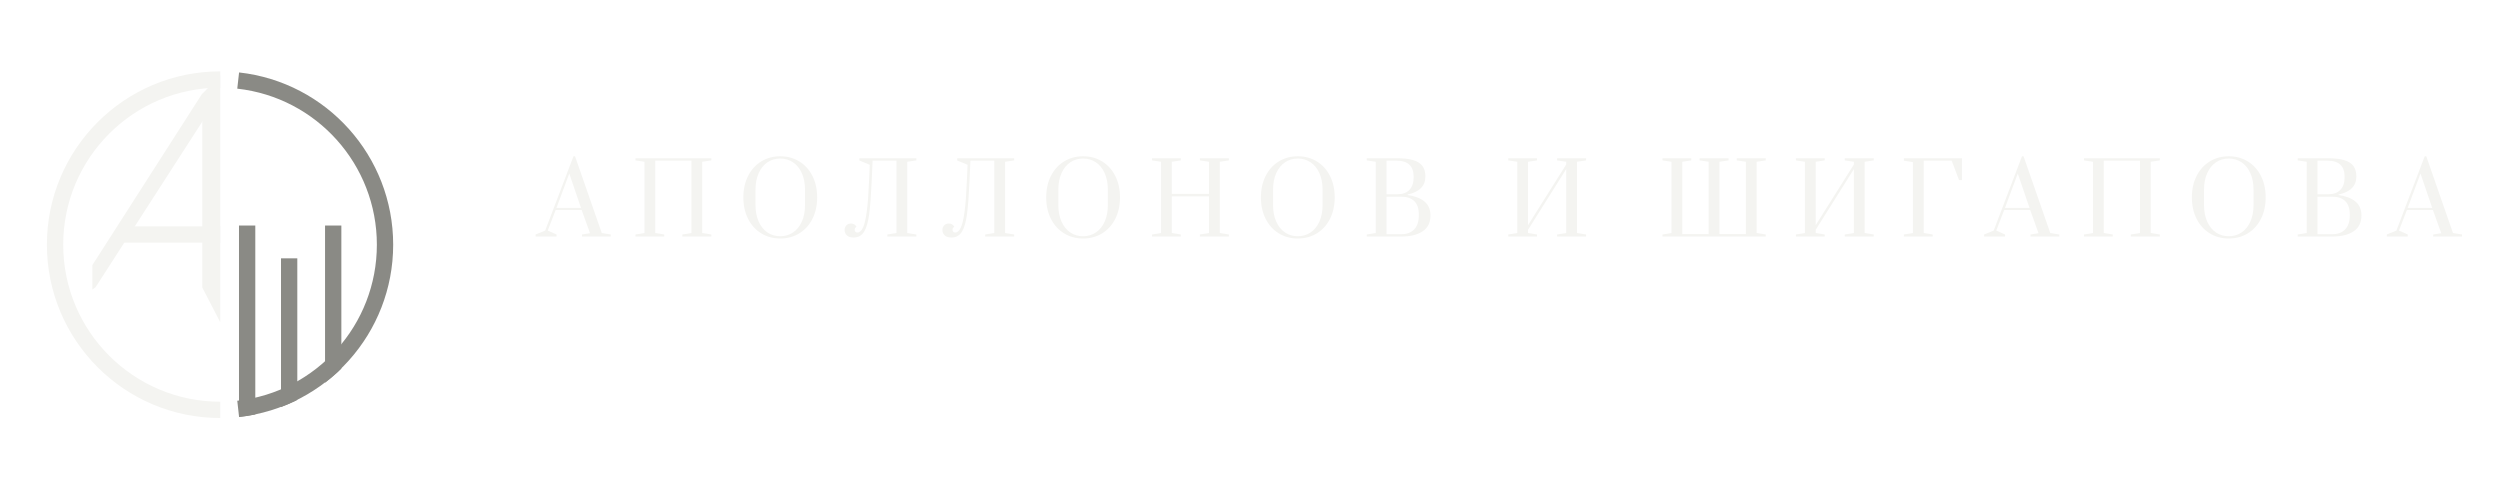
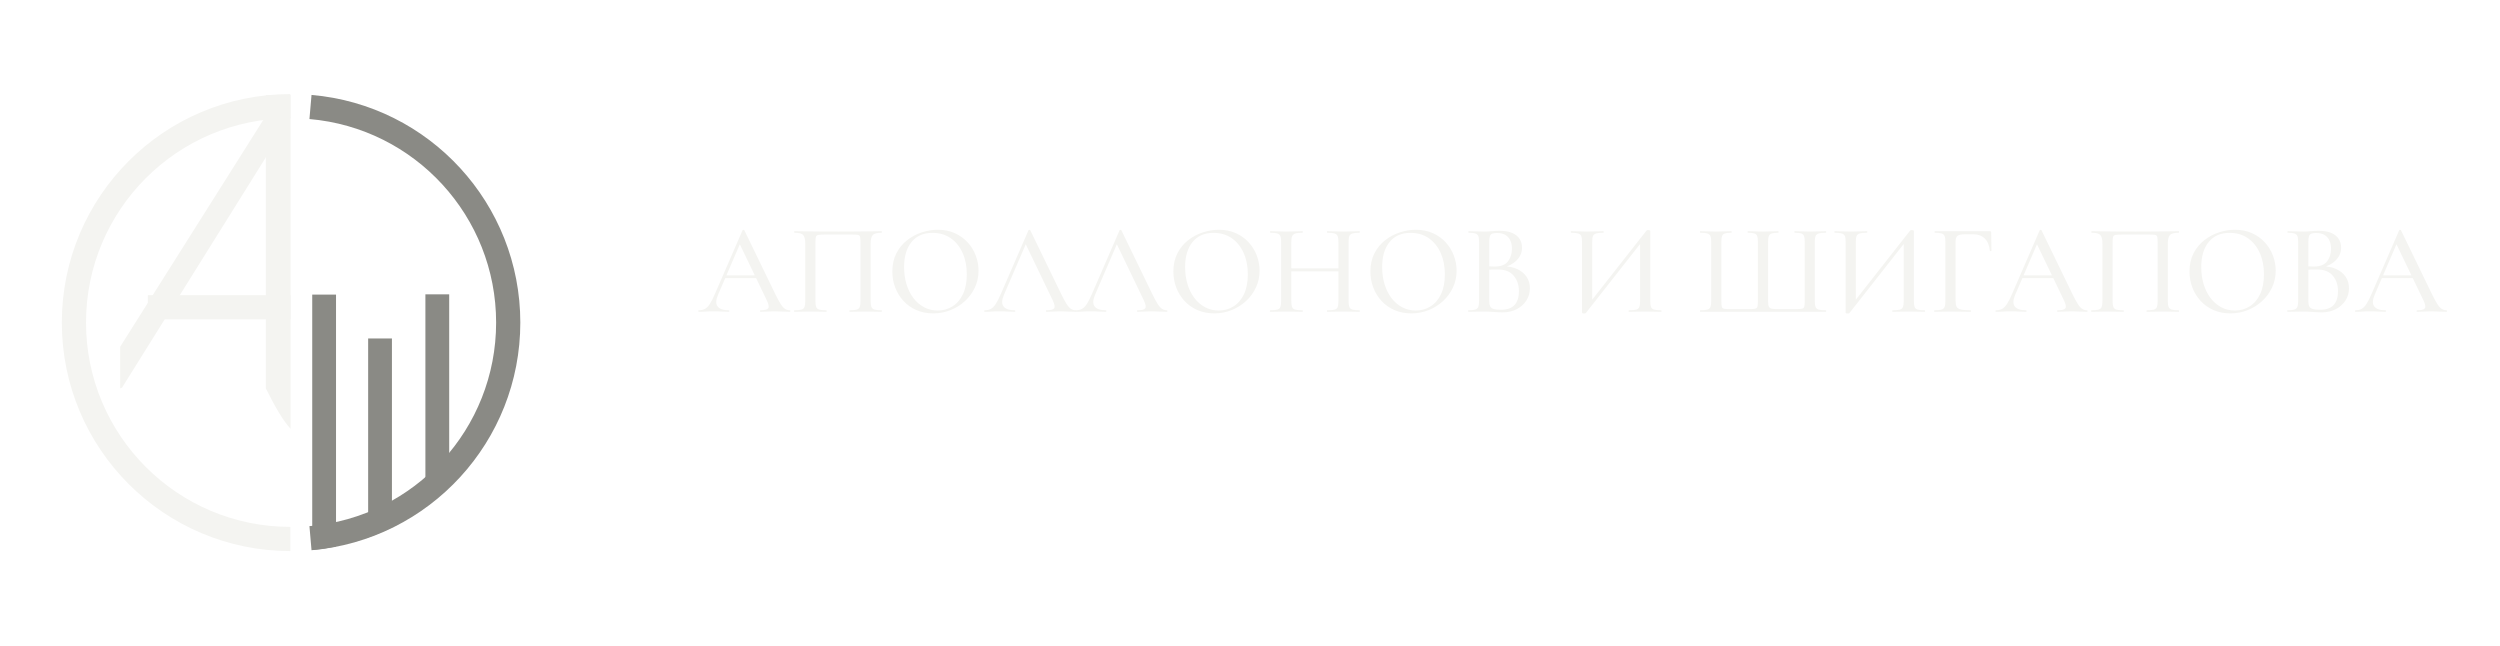
- <svg xmlns="http://www.w3.org/2000/svg" width="613" height="120" viewBox="0 0 613 120" role="img" aria-label="Аполлонов и Шигапова">
+ <svg xmlns="http://www.w3.org/2000/svg" width="465" height="120" viewBox="0 0 465 120" role="img" aria-label="Аполлонов и Шигапова">
  <g transform="translate(4,10) scale(0.5)">
-     <defs>
-       <clipPath id="ringgreyh">
-         <circle cx="100" cy="100" r="85" />
-       </clipPath>
-     </defs>
-     <g fill="none" stroke-width="8">
-       <path d="M100 19 A81 81 0 0 0 100 181" stroke="#F4F4F1" />
-       <path d="M108.8 19.5 A81 81 0 0 1 108.8 180.5" stroke="#8A8A85" />
+     <g fill="none" stroke-width="9">
+       <path d="M100 19.5 A80.5 80.5 0 0 0 100 180.5" stroke="#F4F4F1" />
+       <path d="M107.5 19.8 A80.5 80.5 0 0 1 107.5 180.2" stroke="#8A8A85" />
    </g>
    <g fill="#F4F4F1">
-       <path d="M100 17 L100 138 L91.2 121 L91.2 26 Z" />
-       <path d="M100 26 L91.1 26 L37.3 110 L37.3 122 L38.9 120.8 Z" />
-       <path d="M50 91 H100 V99 H50 Z" />
+       <path d="M90.9 15.4 H100.1 V139.5 Q96.4 135.6 90.9 124.5 Z" />
+       <path d="M100.1 23.8 L37.4 124.2 L36.7 124.5 L36.7 109 L90.9 23.1 Z" />
+       <path d="M47 89.8 H100.1 V98.8 H47 Z" />
    </g>
-     <g fill="#8A8A85" clip-path="url(#ringgreyh)">
-       <rect x="109.2" y="90.6" width="8" height="99" />
-       <rect x="129.8" y="106.7" width="8" height="83" />
-       <rect x="151.4" y="90.6" width="8" height="99" />
+     <g fill="#8A8A85">
+       <path d="M108.15 89.6 V184.61 A85.0 85.0 0 0 0 117.00 183.28 V89.6 Z" />
+       <path d="M128.95 105.9 V179.92 A85.0 85.0 0 0 0 137.80 176.13 V105.9 Z" />
+       <path d="M150.25 89.5 V168.56 A85.0 85.0 0 0 0 159.10 161.09 V89.5 Z" />
    </g>
  </g>
-   <g fill="#F4F4F1" transform="translate(132.00,58.00)">
-     <path transform="translate(0.000,0) scale(0.024,-0.024)" d="M-28 0V21L70 61L359 820H375L648 36L740 21V0H446V21L528 34L443 271H177L96 61L186 21V0ZM185 292H436L316 644Z" />
-     <path transform="translate(22.856,0) scale(0.024,-0.024)" d="M40 0V21L132 36V764L40 778V800H815V778L722 764V36L815 21V0H519V21L612 36V775H242V36L334 21V0Z" />
-     <path transform="translate(48.976,0) scale(0.024,-0.024)" d="M54 400Q54 523 102.0 618.5Q150 714 236.0 767.0Q322 820 431 820Q540 820 626.0 767.0Q712 714 760.0 618.5Q808 523 808 400Q808 277 760.0 181.5Q712 86 626.0 33.0Q540 -20 431 -20Q322 -20 236.0 33.0Q150 86 102.0 181.5Q54 277 54 400ZM684 323V477Q684 576 651.0 648.5Q618 721 560.5 759.0Q503 797 431 797Q358 797 301.0 759.0Q244 721 211.0 648.5Q178 576 178 477V323Q178 224 211.0 151.5Q244 79 301.0 41.0Q358 3 431 3Q503 3 560.5 41.0Q618 79 651.0 151.5Q684 224 684 323Z" />
-     <path transform="translate(75.264,0) scale(0.024,-0.024)" d="M-7 68Q-7 94 10.5 113.5Q28 133 59 133Q77 133 89.5 125.5Q102 118 107.5 110.5Q113 103 114 100Q96 88 96 69Q96 57 103.5 49.0Q111 41 124 41Q157 41 180.5 90.5Q204 140 219.5 256.0Q235 372 243 571L250 733L144 777V800H726V778L633 764V36L726 21V0H430V21L523 36V775H279L270 570Q260 346 244.0 226.5Q228 107 191.5 48.5Q155 -10 86 -10Q38 -10 15.5 12.5Q-7 35 -7 68Z" />
-     <path transform="translate(99.248,0) scale(0.024,-0.024)" d="M-7 68Q-7 94 10.5 113.5Q28 133 59 133Q77 133 89.5 125.5Q102 118 107.5 110.5Q113 103 114 100Q96 88 96 69Q96 57 103.5 49.0Q111 41 124 41Q157 41 180.5 90.5Q204 140 219.5 256.0Q235 372 243 571L250 733L144 777V800H726V778L633 764V36L726 21V0H430V21L523 36V775H279L270 570Q260 346 244.0 226.5Q228 107 191.5 48.5Q155 -10 86 -10Q38 -10 15.5 12.5Q-7 35 -7 68Z" />
-     <path transform="translate(123.232,0) scale(0.024,-0.024)" d="M54 400Q54 523 102.0 618.5Q150 714 236.0 767.0Q322 820 431 820Q540 820 626.0 767.0Q712 714 760.0 618.5Q808 523 808 400Q808 277 760.0 181.5Q712 86 626.0 33.0Q540 -20 431 -20Q322 -20 236.0 33.0Q150 86 102.0 181.5Q54 277 54 400ZM684 323V477Q684 576 651.0 648.5Q618 721 560.5 759.0Q503 797 431 797Q358 797 301.0 759.0Q244 721 211.0 648.5Q178 576 178 477V323Q178 224 211.0 151.5Q244 79 301.0 41.0Q358 3 431 3Q503 3 560.5 41.0Q618 79 651.0 151.5Q684 224 684 323Z" />
-     <path transform="translate(149.520,0) scale(0.024,-0.024)" d="M40 0V21L132 36V764L40 778V800H334V778L242 764V436H622V764L529 778V800H825V778L732 764V36L825 21V0H529V21L622 36V411H242V36L334 21V0Z" />
-     <path transform="translate(175.880,0) scale(0.024,-0.024)" d="M54 400Q54 523 102.0 618.5Q150 714 236.0 767.0Q322 820 431 820Q540 820 626.0 767.0Q712 714 760.0 618.5Q808 523 808 400Q808 277 760.0 181.5Q712 86 626.0 33.0Q540 -20 431 -20Q322 -20 236.0 33.0Q150 86 102.0 181.5Q54 277 54 400ZM684 323V477Q684 576 651.0 648.5Q618 721 560.5 759.0Q503 797 431 797Q358 797 301.0 759.0Q244 721 211.0 648.5Q178 576 178 477V323Q178 224 211.0 151.5Q244 79 301.0 41.0Q358 3 431 3Q503 3 560.5 41.0Q618 79 651.0 151.5Q684 224 684 323Z" />
-     <path transform="translate(202.168,0) scale(0.024,-0.024)" d="M40 21 132 36V764L40 778V800H345Q453 800 517.0 780.0Q581 760 610.0 719.5Q639 679 639 613Q639 469 457 429V424Q568 409 629.5 358.0Q691 307 691 216Q691 106 610.5 53.0Q530 0 393 0H40ZM353 432Q433 432 476.0 477.0Q519 522 519 605V611Q519 775 345 775H242V432ZM393 24Q478 24 525.0 73.5Q572 123 572 215V226Q572 317 525.5 362.0Q479 407 393 407H242V24Z" />
-     <path transform="translate(236.984,0) scale(0.024,-0.024)" d="M35 0V21L127 36V764L35 778V800H329V778L237 764V116L627 736V764L534 778V800H830V778L737 764V36L830 21V0H534V21L627 36V689L237 69V36L329 21V0Z" />
-     <path transform="translate(274.680,0) scale(0.024,-0.024)" d="M40 0V21L132 36V764L40 778V800H334V778L242 764V25H512V764L420 778H419V800H715V778H714L622 764V25H892V764L799 778V800H1095V778L1002 764V36L1095 21V0Z" />
-     <path transform="translate(307.520,0) scale(0.024,-0.024)" d="M35 0V21L127 36V764L35 778V800H329V778L237 764V116L627 736V764L534 778V800H830V778L737 764V36L830 21V0H534V21L627 36V689L237 69V36L329 21V0Z" />
-     <path transform="translate(333.880,0) scale(0.024,-0.024)" d="M40 0V21L132 36V760L40 775V800H633V577H603L528 775H242V36L334 21V0Z" />
-     <path transform="translate(355.176,0) scale(0.024,-0.024)" d="M-28 0V21L70 61L359 820H375L648 36L740 21V0H446V21L528 34L443 271H177L96 61L186 21V0ZM185 292H436L316 644Z" />
-     <path transform="translate(378.032,0) scale(0.024,-0.024)" d="M40 0V21L132 36V764L40 778V800H815V778L722 764V36L815 21V0H519V21L612 36V775H242V36L334 21V0Z" />
-     <path transform="translate(404.152,0) scale(0.024,-0.024)" d="M54 400Q54 523 102.0 618.5Q150 714 236.0 767.0Q322 820 431 820Q540 820 626.0 767.0Q712 714 760.0 618.5Q808 523 808 400Q808 277 760.0 181.5Q712 86 626.0 33.0Q540 -20 431 -20Q322 -20 236.0 33.0Q150 86 102.0 181.5Q54 277 54 400ZM684 323V477Q684 576 651.0 648.5Q618 721 560.5 759.0Q503 797 431 797Q358 797 301.0 759.0Q244 721 211.0 648.5Q178 576 178 477V323Q178 224 211.0 151.5Q244 79 301.0 41.0Q358 3 431 3Q503 3 560.5 41.0Q618 79 651.0 151.5Q684 224 684 323Z" />
-     <path transform="translate(430.440,0) scale(0.024,-0.024)" d="M40 21 132 36V764L40 778V800H345Q453 800 517.0 780.0Q581 760 610.0 719.5Q639 679 639 613Q639 469 457 429V424Q568 409 629.5 358.0Q691 307 691 216Q691 106 610.5 53.0Q530 0 393 0H40ZM353 432Q433 432 476.0 477.0Q519 522 519 605V611Q519 775 345 775H242V432ZM393 24Q478 24 525.0 73.5Q572 123 572 215V226Q572 317 525.5 362.0Q479 407 393 407H242V24Z" />
-     <path transform="translate(453.920,0) scale(0.024,-0.024)" d="M-28 0V21L70 61L359 820H375L648 36L740 21V0H446V21L528 34L443 271H177L96 61L186 21V0ZM185 292H436L316 644Z" />
+   <g fill="#F4F4F1" transform="translate(130.00,58.00)">
+     <path transform="translate(0.000,0) scale(0.024,-0.024)" d="M187 261 199 283H471L478 261ZM704 12Q709 12 709.0 6.0Q709 0 704 0Q675 0 644.5 2.0Q614 4 585 4Q553 4 529.5 2.0Q506 0 477 0Q473 0 473.0 6.0Q473 12 477 12Q526 12 537.0 27.5Q548 43 526 89L311 536L343 584L148 132Q122 71 145.0 41.5Q168 12 231 12Q236 12 236.0 6.0Q236 0 231 0Q201 0 176.0 2.0Q151 4 113 4Q76 4 53.5 2.0Q31 0 -1 0Q-5 0 -5.0 6.0Q-5 12 -1 12Q26 12 46.0 22.5Q66 33 84.5 61.0Q103 89 125 141L338 632Q339 635 345.0 635.5Q351 636 352 632L592 137Q616 88 633.5 60.5Q651 33 668.0 22.5Q685 12 704 12Z" />
+     <path transform="translate(16.944,0) scale(0.024,-0.024)" d="M710 12Q712 12 712.0 6.0Q712 0 710 0Q685 0 654.0 1.0Q623 2 589 2Q552 2 520.0 1.0Q488 0 462 0Q460 0 460.0 6.0Q460 12 462 12Q499 12 516.5 17.0Q534 22 540.0 37.0Q546 52 546 81V537Q546 568 543.0 581.0Q540 594 525.5 596.5Q511 599 477 599H272Q235 599 219.5 596.0Q204 593 200.5 580.5Q197 568 197 537V81Q197 52 203.0 37.0Q209 22 227.0 17.0Q245 12 281 12Q284 12 284.0 6.0Q284 0 281 0Q255 0 223.5 1.0Q192 2 155 2Q121 2 89.5 1.0Q58 0 33 0Q31 0 31.0 6.0Q31 12 33 12Q69 12 87.5 17.0Q106 22 112.0 37.0Q118 52 118 81V532Q118 575 103.0 594.0Q88 613 35 613Q32 613 32.0 619.0Q32 625 35 625Q52 625 103.5 624.0Q155 623 226.5 622.5Q298 622 376 622Q438 622 494.5 622.5Q551 623 597.5 623.5Q644 624 674.0 624.5Q704 625 710 625Q712 625 712.0 619.0Q712 613 710 613Q656 613 640.5 594.0Q625 575 625 532V81Q625 52 631.5 37.0Q638 22 656.0 17.0Q674 12 710 12Z" />
+     <path transform="translate(34.800,0) scale(0.024,-0.024)" d="M366 -12Q294 -12 235.5 13.5Q177 39 135.5 84.0Q94 129 71.5 187.5Q49 246 49 312Q49 393 80.5 454.0Q112 515 164.0 555.5Q216 596 278.0 616.0Q340 636 401 636Q475 636 533.5 609.5Q592 583 633.0 538.0Q674 493 695.5 436.0Q717 379 717 319Q717 249 689.0 189.0Q661 129 612.5 84.0Q564 39 500.5 13.5Q437 -12 366 -12ZM401 10Q464 10 515.5 42.5Q567 75 596.5 137.5Q626 200 626 291Q626 384 593.5 456.5Q561 529 501.5 570.5Q442 612 360 612Q255 612 197.5 541.0Q140 470 140 347Q140 276 158.5 214.5Q177 153 212.0 107.0Q247 61 295.0 35.5Q343 10 401 10Z" />
+     <path transform="translate(53.184,0) scale(0.024,-0.024)" d="M-1 0Q-5 0 -5.0 6.0Q-5 12 -1 12Q26 12 46.0 22.5Q66 33 84.5 61.0Q103 89 125 141L338 632Q339 635 345.0 635.5Q351 636 352 632L592 137Q616 88 633.5 60.5Q651 33 668.0 22.5Q685 12 704 12Q709 12 709.0 6.0Q709 0 704 0Q675 0 644.5 2.0Q614 4 585 4Q553 4 529.5 2.0Q506 0 477 0Q473 0 473.0 6.0Q473 12 477 12Q526 12 537.0 27.5Q548 43 526 89L311 536L343 584L148 132Q122 71 145.0 41.5Q168 12 231 12Q236 12 236.0 6.0Q236 0 231 0Q201 0 176.0 2.0Q151 4 113 4Q76 4 53.5 2.0Q31 0 -1 0Z" />
+     <path transform="translate(70.128,0) scale(0.024,-0.024)" d="M-1 0Q-5 0 -5.0 6.0Q-5 12 -1 12Q26 12 46.0 22.5Q66 33 84.5 61.0Q103 89 125 141L338 632Q339 635 345.0 635.5Q351 636 352 632L592 137Q616 88 633.5 60.5Q651 33 668.0 22.5Q685 12 704 12Q709 12 709.0 6.0Q709 0 704 0Q675 0 644.5 2.0Q614 4 585 4Q553 4 529.5 2.0Q506 0 477 0Q473 0 473.0 6.0Q473 12 477 12Q526 12 537.0 27.5Q548 43 526 89L311 536L343 584L148 132Q122 71 145.0 41.5Q168 12 231 12Q236 12 236.0 6.0Q236 0 231 0Q201 0 176.0 2.0Q151 4 113 4Q76 4 53.5 2.0Q31 0 -1 0Z" />
+     <path transform="translate(87.072,0) scale(0.024,-0.024)" d="M366 -12Q294 -12 235.5 13.5Q177 39 135.5 84.0Q94 129 71.5 187.5Q49 246 49 312Q49 393 80.5 454.0Q112 515 164.0 555.5Q216 596 278.0 616.0Q340 636 401 636Q475 636 533.5 609.5Q592 583 633.0 538.0Q674 493 695.5 436.0Q717 379 717 319Q717 249 689.0 189.0Q661 129 612.5 84.0Q564 39 500.5 13.5Q437 -12 366 -12ZM401 10Q464 10 515.5 42.5Q567 75 596.5 137.5Q626 200 626 291Q626 384 593.5 456.5Q561 529 501.5 570.5Q442 612 360 612Q255 612 197.5 541.0Q140 470 140 347Q140 276 158.5 214.5Q177 153 212.0 107.0Q247 61 295.0 35.5Q343 10 401 10Z" />
+     <path transform="translate(105.456,0) scale(0.024,-0.024)" d="M562 542Q562 571 556.5 586.0Q551 601 532.5 607.0Q514 613 476 613Q473 613 473.0 619.0Q473 625 476 625Q500 625 531.5 623.5Q563 622 602 622Q636 622 668.5 623.5Q701 625 725 625Q728 625 728.0 619.0Q728 613 725 613Q690 613 671.5 607.5Q653 602 647.0 587.5Q641 573 641 544V81Q641 52 647.0 37.0Q653 22 671.5 17.0Q690 12 725 12Q728 12 728.0 6.0Q728 0 725 0Q701 0 668.5 1.0Q636 2 602 2Q563 2 531.5 1.0Q500 0 476 0Q473 0 473.0 6.0Q473 12 476 12Q514 12 532.5 17.0Q551 22 556.5 37.0Q562 52 562 81ZM155 314V337H597V314ZM118 81V544Q118 573 112.0 587.5Q106 602 88.0 607.5Q70 613 35 613Q32 613 32.0 619.0Q32 625 35 625Q60 625 91.0 623.5Q122 622 156 622Q196 622 227.5 623.5Q259 625 284 625Q286 625 286.0 619.0Q286 613 284 613Q247 613 228.5 607.0Q210 601 203.5 586.0Q197 571 197 542V81Q197 52 203.0 37.0Q209 22 228.0 17.0Q247 12 284 12Q286 12 286.0 6.0Q286 0 284 0Q258 0 227.0 1.0Q196 2 156 2Q122 2 90.0 1.0Q58 0 33 0Q31 0 31.0 6.0Q31 12 33 12Q69 12 87.5 17.0Q106 22 112.0 37.0Q118 52 118 81Z" />
+     <path transform="translate(123.720,0) scale(0.024,-0.024)" d="M366 -12Q294 -12 235.5 13.5Q177 39 135.5 84.0Q94 129 71.5 187.5Q49 246 49 312Q49 393 80.5 454.0Q112 515 164.0 555.5Q216 596 278.0 616.0Q340 636 401 636Q475 636 533.5 609.5Q592 583 633.0 538.0Q674 493 695.5 436.0Q717 379 717 319Q717 249 689.0 189.0Q661 129 612.5 84.0Q564 39 500.5 13.5Q437 -12 366 -12ZM401 10Q464 10 515.5 42.5Q567 75 596.5 137.5Q626 200 626 291Q626 384 593.5 456.5Q561 529 501.5 570.5Q442 612 360 612Q255 612 197.5 541.0Q140 470 140 347Q140 276 158.5 214.5Q177 153 212.0 107.0Q247 61 295.0 35.5Q343 10 401 10Z" />
+     <path transform="translate(142.104,0) scale(0.024,-0.024)" d="M302 340 313 353Q375 353 421.5 331.0Q468 309 493.5 271.0Q519 233 519 183Q519 130 491.5 87.5Q464 45 416.5 20.5Q369 -4 310 -4Q280 -4 239.0 -1.0Q198 2 164 2Q130 2 99.0 1.0Q68 0 43 0Q40 0 40.0 6.0Q40 12 43 12Q76 12 94.0 17.0Q112 22 118.5 37.0Q125 52 125 81V544Q125 573 119.0 587.5Q113 602 95.5 607.5Q78 613 44 613Q42 613 42.0 619.0Q42 625 44 625Q69 625 99.5 623.5Q130 622 164 622Q191 622 224.0 625.0Q257 628 283 628Q343 628 381.5 611.5Q420 595 439.0 565.5Q458 536 458 497Q458 441 416.0 399.0Q374 357 302 340ZM264 611Q242 611 228.5 606.5Q215 602 209.5 587.5Q204 573 204 542V346L171 354Q203 352 224.0 351.5Q245 351 248 351Q318 351 349.0 391.0Q380 431 380 489Q380 525 367.5 552.5Q355 580 330.0 595.5Q305 611 264 611ZM294 16Q367 16 400.5 53.5Q434 91 434 159Q434 233 393.0 280.5Q352 328 273 328Q253 329 227.0 328.0Q201 327 174 323L204 334V81Q204 58 210.5 43.5Q217 29 236.5 22.5Q256 16 294 16Z" />
+     <path transform="translate(161.400,0) scale(0.024,-0.024)" d="M175 65 619 630Q622 634 632 634Q637 634 642.5 632.0Q648 630 648 627V81Q648 52 654.0 37.0Q660 22 678.5 17.0Q697 12 732 12Q735 12 735.0 6.0Q735 0 732 0Q708 0 675.5 1.0Q643 2 609 2Q569 2 538.0 1.0Q507 0 483 0Q480 0 480.0 6.0Q480 12 483 12Q521 12 539.0 17.0Q557 22 563.0 37.0Q569 52 569 81V555H592L148 -10Q145 -13 135 -13Q129 -13 124.0 -11.5Q119 -10 119 -6V544Q119 573 113.0 587.5Q107 602 88.5 607.5Q70 613 34 613Q32 613 32.0 619.0Q32 625 34 625Q59 625 91.5 623.5Q124 622 158 622Q198 622 229.0 623.5Q260 625 284 625Q287 625 287.0 619.0Q287 613 284 613Q247 613 228.5 607.5Q210 602 204.0 587.5Q198 573 198 544V65Z" />
+     <path transform="translate(185.448,0) scale(0.024,-0.024)" d="M33 0Q31 0 31.0 6.0Q31 12 33 12Q69 12 87.5 17.0Q106 22 112.0 37.0Q118 52 118 81V544Q118 573 112.0 587.5Q106 602 87.5 607.5Q69 613 33 613Q31 613 31.0 619.0Q31 625 33 625Q58 625 89.5 623.5Q121 622 155 622Q190 622 220.0 623.5Q250 625 274 625Q277 625 277.0 619.0Q277 613 274 613Q241 613 224.5 607.5Q208 602 202.5 587.5Q197 573 197 544V83Q197 52 200.5 39.0Q204 26 218.5 23.5Q233 21 267 21H406Q443 21 458.0 24.0Q473 27 476.5 40.5Q480 54 480 83V544Q480 573 474.5 587.5Q469 602 452.5 607.5Q436 613 403 613Q400 613 400.0 619.0Q400 625 403 625Q418 625 439.5 624.0Q461 623 482.5 622.5Q504 622 520 622Q553 622 583.5 623.5Q614 625 638 625Q640 625 640.0 619.0Q640 613 638 613Q605 613 588.0 607.5Q571 602 565.0 587.5Q559 573 559 544V82Q559 52 565.5 39.5Q572 27 589.0 24.0Q606 21 638 21H768Q806 21 821.0 24.0Q836 27 839.5 40.0Q843 53 843 83V544Q843 573 837.5 587.5Q832 602 815.5 607.5Q799 613 765 613Q763 613 763.0 619.0Q763 625 765 625Q790 625 820.0 623.5Q850 622 885 622Q919 622 950.5 623.5Q982 625 1006 625Q1009 625 1009.0 619.0Q1009 613 1006 613Q970 613 951.5 607.5Q933 602 927.0 587.5Q921 573 921 544V81Q921 52 927.5 37.0Q934 22 952.0 17.0Q970 12 1006 12Q1009 12 1009.0 6.0Q1009 0 1006 0Z" />
+     <path transform="translate(210.432,0) scale(0.024,-0.024)" d="M175 65 619 630Q622 634 632 634Q637 634 642.5 632.0Q648 630 648 627V81Q648 52 654.0 37.0Q660 22 678.5 17.0Q697 12 732 12Q735 12 735.0 6.0Q735 0 732 0Q708 0 675.5 1.0Q643 2 609 2Q569 2 538.0 1.0Q507 0 483 0Q480 0 480.0 6.0Q480 12 483 12Q521 12 539.0 17.0Q557 22 563.0 37.0Q569 52 569 81V555H592L148 -10Q145 -13 135 -13Q129 -13 124.0 -11.5Q119 -10 119 -6V544Q119 573 113.0 587.5Q107 602 88.5 607.5Q70 613 34 613Q32 613 32.0 619.0Q32 625 34 625Q59 625 91.5 623.5Q124 622 158 622Q198 622 229.0 623.5Q260 625 284 625Q287 625 287.0 619.0Q287 613 284 613Q247 613 228.5 607.5Q210 602 204.0 587.5Q198 573 198 544V65Z" />
+     <path transform="translate(228.864,0) scale(0.024,-0.024)" d="M39 0Q37 0 37.0 6.0Q37 12 39 12Q76 12 93.5 17.0Q111 22 117.5 37.0Q124 52 124 81V544Q124 573 118.0 587.5Q112 602 94.5 607.5Q77 613 43 613Q40 613 40.0 619.0Q40 625 43 625H469Q479 625 479 616L481 474Q481 471 475.5 470.5Q470 470 469 473Q462 537 428.5 569.0Q395 601 341 601H277Q233 601 218.0 589.0Q203 577 203 543V85Q203 55 211.0 39.5Q219 24 244.5 18.0Q270 12 320 12Q322 12 322.0 6.0Q322 0 320 0Q287 0 248.5 1.0Q210 2 162 2Q128 2 96.0 1.0Q64 0 39 0Z" />
+     <path transform="translate(241.272,0) scale(0.024,-0.024)" d="M187 261 199 283H471L478 261ZM704 12Q709 12 709.0 6.0Q709 0 704 0Q675 0 644.5 2.0Q614 4 585 4Q553 4 529.5 2.0Q506 0 477 0Q473 0 473.0 6.0Q473 12 477 12Q526 12 537.0 27.5Q548 43 526 89L311 536L343 584L148 132Q122 71 145.0 41.5Q168 12 231 12Q236 12 236.0 6.0Q236 0 231 0Q201 0 176.0 2.0Q151 4 113 4Q76 4 53.5 2.0Q31 0 -1 0Q-5 0 -5.0 6.0Q-5 12 -1 12Q26 12 46.0 22.5Q66 33 84.5 61.0Q103 89 125 141L338 632Q339 635 345.0 635.5Q351 636 352 632L592 137Q616 88 633.5 60.5Q651 33 668.0 22.5Q685 12 704 12Z" />
+     <path transform="translate(258.216,0) scale(0.024,-0.024)" d="M710 12Q712 12 712.0 6.0Q712 0 710 0Q685 0 654.0 1.0Q623 2 589 2Q552 2 520.0 1.0Q488 0 462 0Q460 0 460.0 6.0Q460 12 462 12Q499 12 516.5 17.0Q534 22 540.0 37.0Q546 52 546 81V537Q546 568 543.0 581.0Q540 594 525.5 596.5Q511 599 477 599H272Q235 599 219.5 596.0Q204 593 200.5 580.5Q197 568 197 537V81Q197 52 203.0 37.0Q209 22 227.0 17.0Q245 12 281 12Q284 12 284.0 6.0Q284 0 281 0Q255 0 223.5 1.0Q192 2 155 2Q121 2 89.5 1.0Q58 0 33 0Q31 0 31.0 6.0Q31 12 33 12Q69 12 87.5 17.0Q106 22 112.0 37.0Q118 52 118 81V532Q118 575 103.0 594.0Q88 613 35 613Q32 613 32.0 619.0Q32 625 35 625Q52 625 103.5 624.0Q155 623 226.5 622.5Q298 622 376 622Q438 622 494.5 622.5Q551 623 597.5 623.5Q644 624 674.0 624.5Q704 625 710 625Q712 625 712.0 619.0Q712 613 710 613Q656 613 640.5 594.0Q625 575 625 532V81Q625 52 631.5 37.0Q638 22 656.0 17.0Q674 12 710 12Z" />
+     <path transform="translate(276.072,0) scale(0.024,-0.024)" d="M366 -12Q294 -12 235.5 13.5Q177 39 135.5 84.0Q94 129 71.5 187.5Q49 246 49 312Q49 393 80.5 454.0Q112 515 164.0 555.5Q216 596 278.0 616.0Q340 636 401 636Q475 636 533.5 609.5Q592 583 633.0 538.0Q674 493 695.5 436.0Q717 379 717 319Q717 249 689.0 189.0Q661 129 612.5 84.0Q564 39 500.5 13.5Q437 -12 366 -12ZM401 10Q464 10 515.5 42.5Q567 75 596.5 137.5Q626 200 626 291Q626 384 593.5 456.5Q561 529 501.5 570.5Q442 612 360 612Q255 612 197.5 541.0Q140 470 140 347Q140 276 158.5 214.5Q177 153 212.0 107.0Q247 61 295.0 35.5Q343 10 401 10Z" />
+     <path transform="translate(294.456,0) scale(0.024,-0.024)" d="M302 340 313 353Q375 353 421.5 331.0Q468 309 493.5 271.0Q519 233 519 183Q519 130 491.5 87.5Q464 45 416.5 20.5Q369 -4 310 -4Q280 -4 239.0 -1.0Q198 2 164 2Q130 2 99.0 1.0Q68 0 43 0Q40 0 40.0 6.0Q40 12 43 12Q76 12 94.0 17.0Q112 22 118.5 37.0Q125 52 125 81V544Q125 573 119.0 587.5Q113 602 95.5 607.5Q78 613 44 613Q42 613 42.0 619.0Q42 625 44 625Q69 625 99.5 623.5Q130 622 164 622Q191 622 224.0 625.0Q257 628 283 628Q343 628 381.5 611.5Q420 595 439.0 565.5Q458 536 458 497Q458 441 416.0 399.0Q374 357 302 340ZM264 611Q242 611 228.5 606.5Q215 602 209.5 587.5Q204 573 204 542V346L171 354Q203 352 224.0 351.5Q245 351 248 351Q318 351 349.0 391.0Q380 431 380 489Q380 525 367.5 552.5Q355 580 330.0 595.5Q305 611 264 611ZM294 16Q367 16 400.5 53.5Q434 91 434 159Q434 233 393.0 280.5Q352 328 273 328Q253 329 227.0 328.0Q201 327 174 323L204 334V81Q204 58 210.5 43.5Q217 29 236.5 22.5Q256 16 294 16Z" />
+     <path transform="translate(308.136,0) scale(0.024,-0.024)" d="M187 261 199 283H471L478 261ZM704 12Q709 12 709.0 6.0Q709 0 704 0Q675 0 644.5 2.0Q614 4 585 4Q553 4 529.5 2.0Q506 0 477 0Q473 0 473.0 6.0Q473 12 477 12Q526 12 537.0 27.5Q548 43 526 89L311 536L343 584L148 132Q122 71 145.0 41.5Q168 12 231 12Q236 12 236.0 6.0Q236 0 231 0Q201 0 176.0 2.0Q151 4 113 4Q76 4 53.5 2.0Q31 0 -1 0Q-5 0 -5.0 6.0Q-5 12 -1 12Q26 12 46.0 22.5Q66 33 84.5 61.0Q103 89 125 141L338 632Q339 635 345.0 635.5Q351 636 352 632L592 137Q616 88 633.5 60.5Q651 33 668.0 22.5Q685 12 704 12Z" />
  </g>
</svg>
